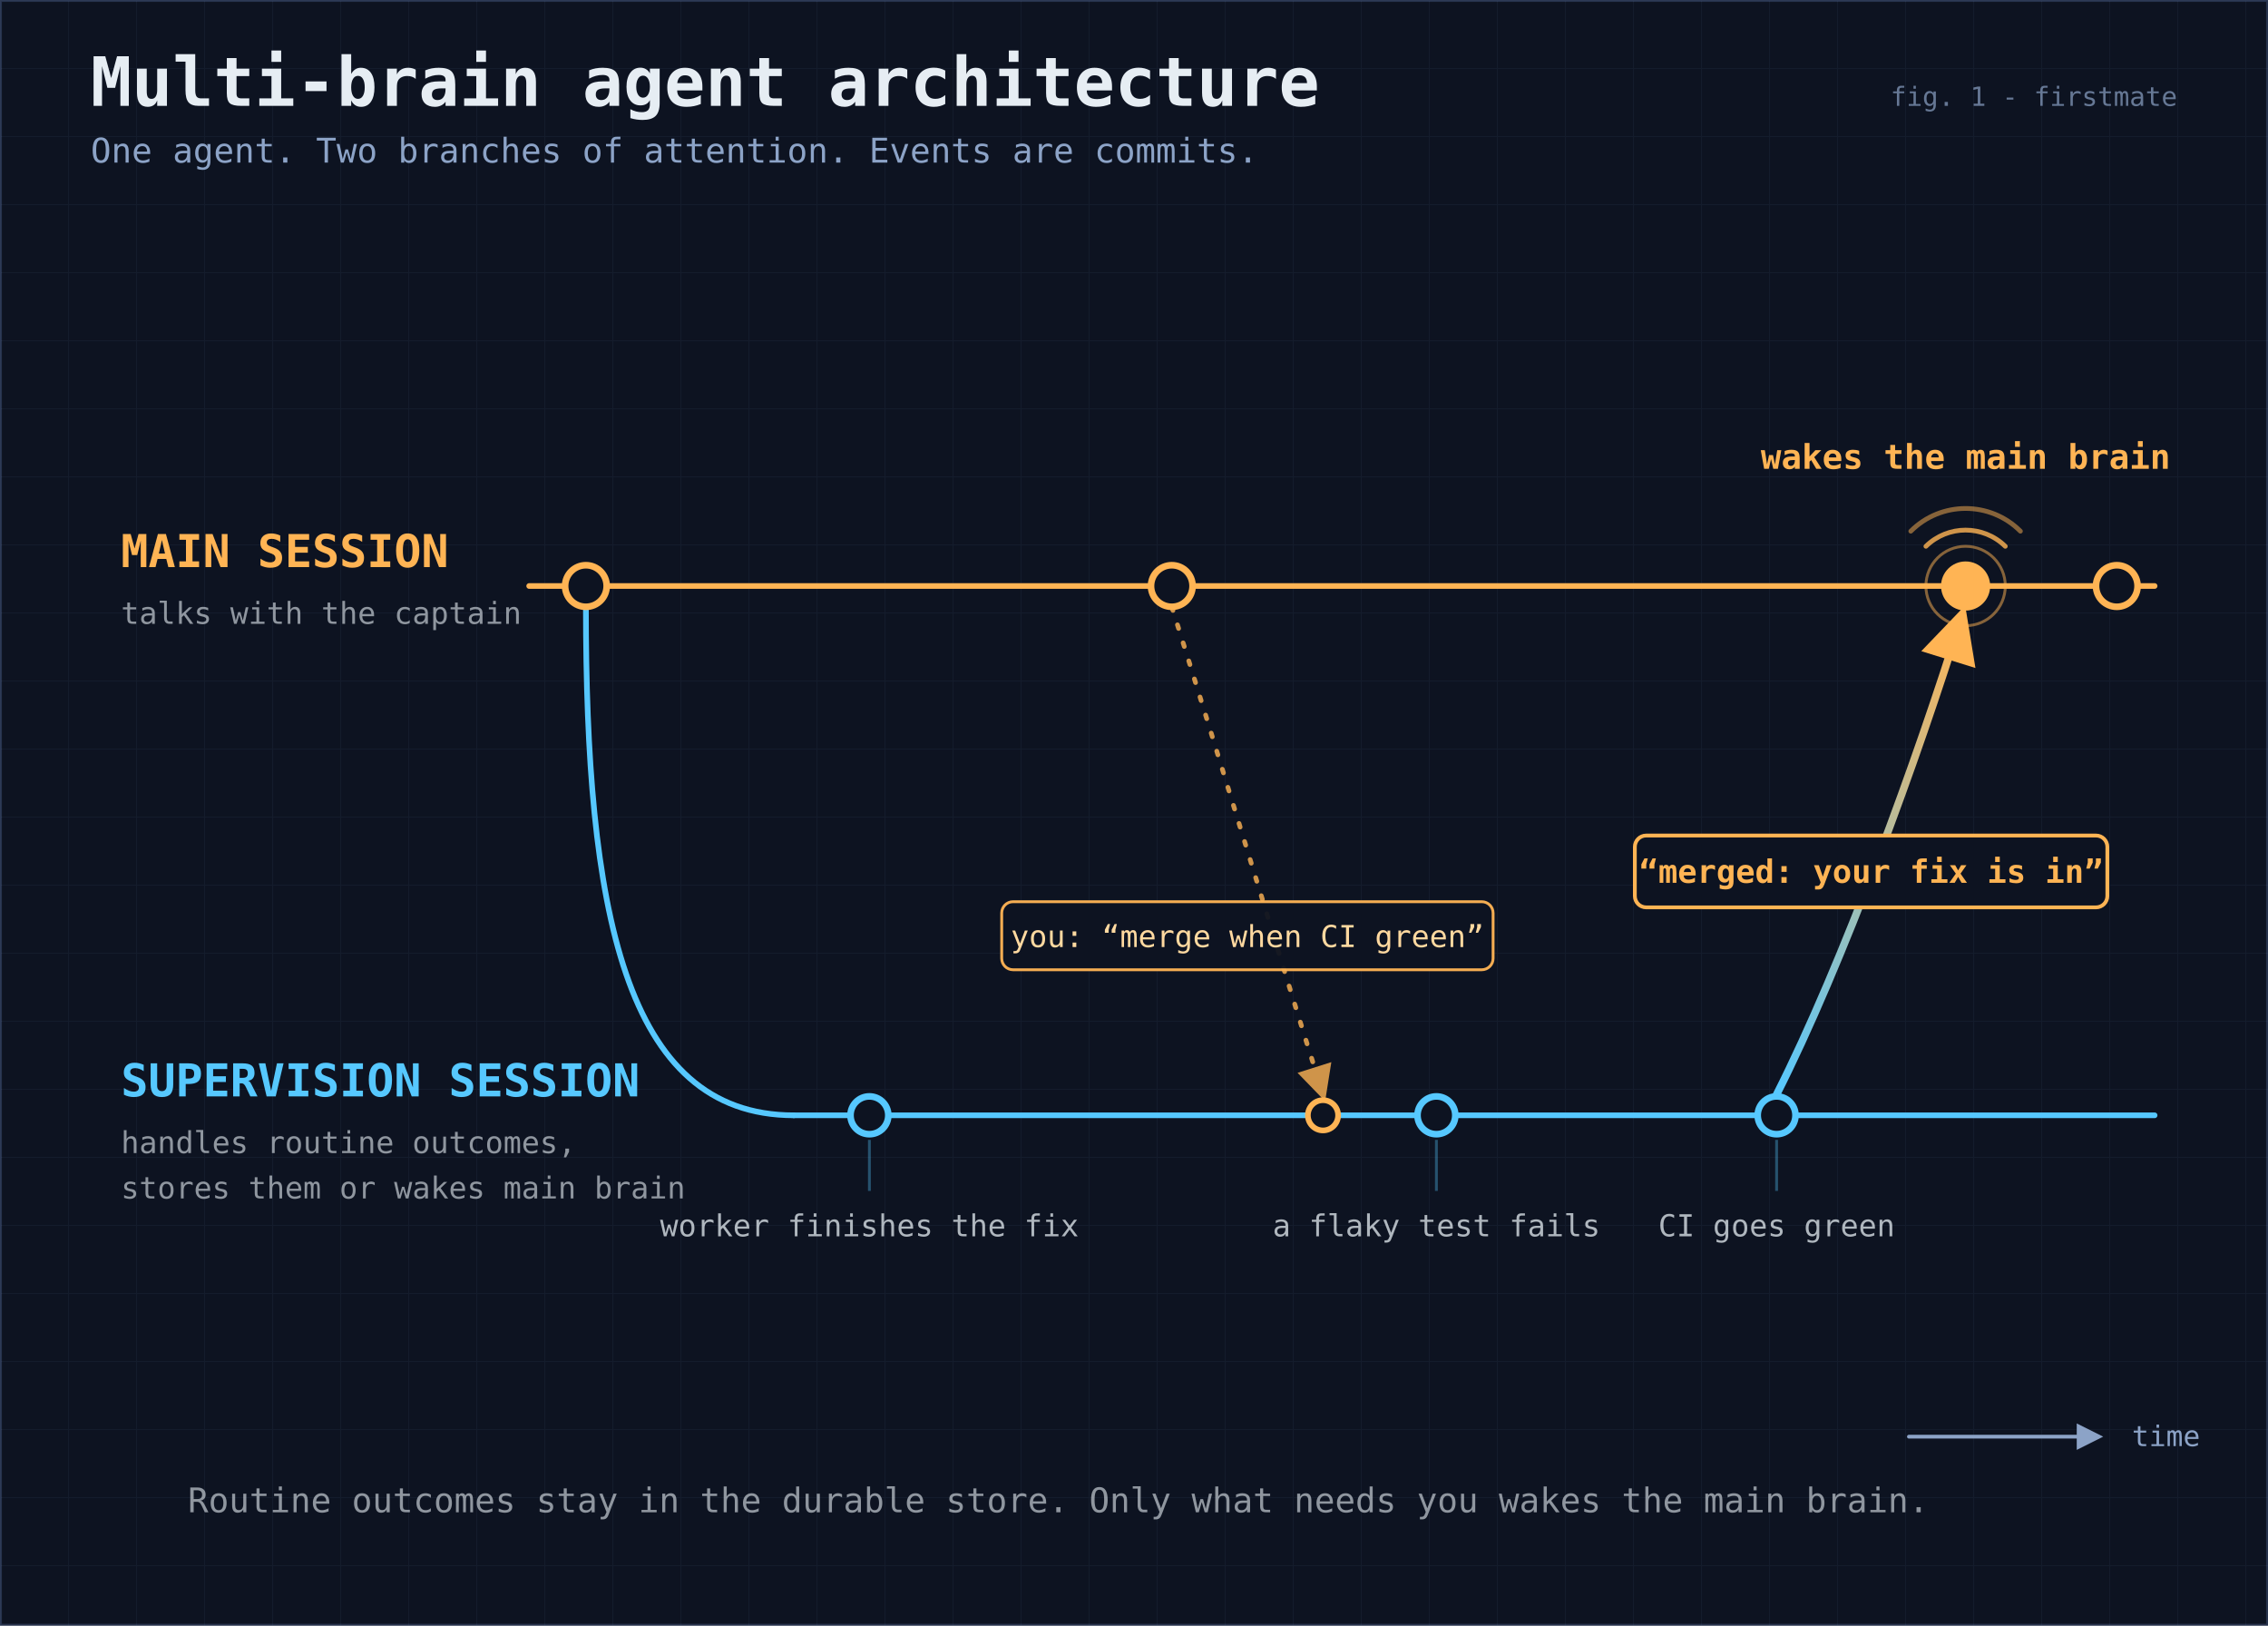
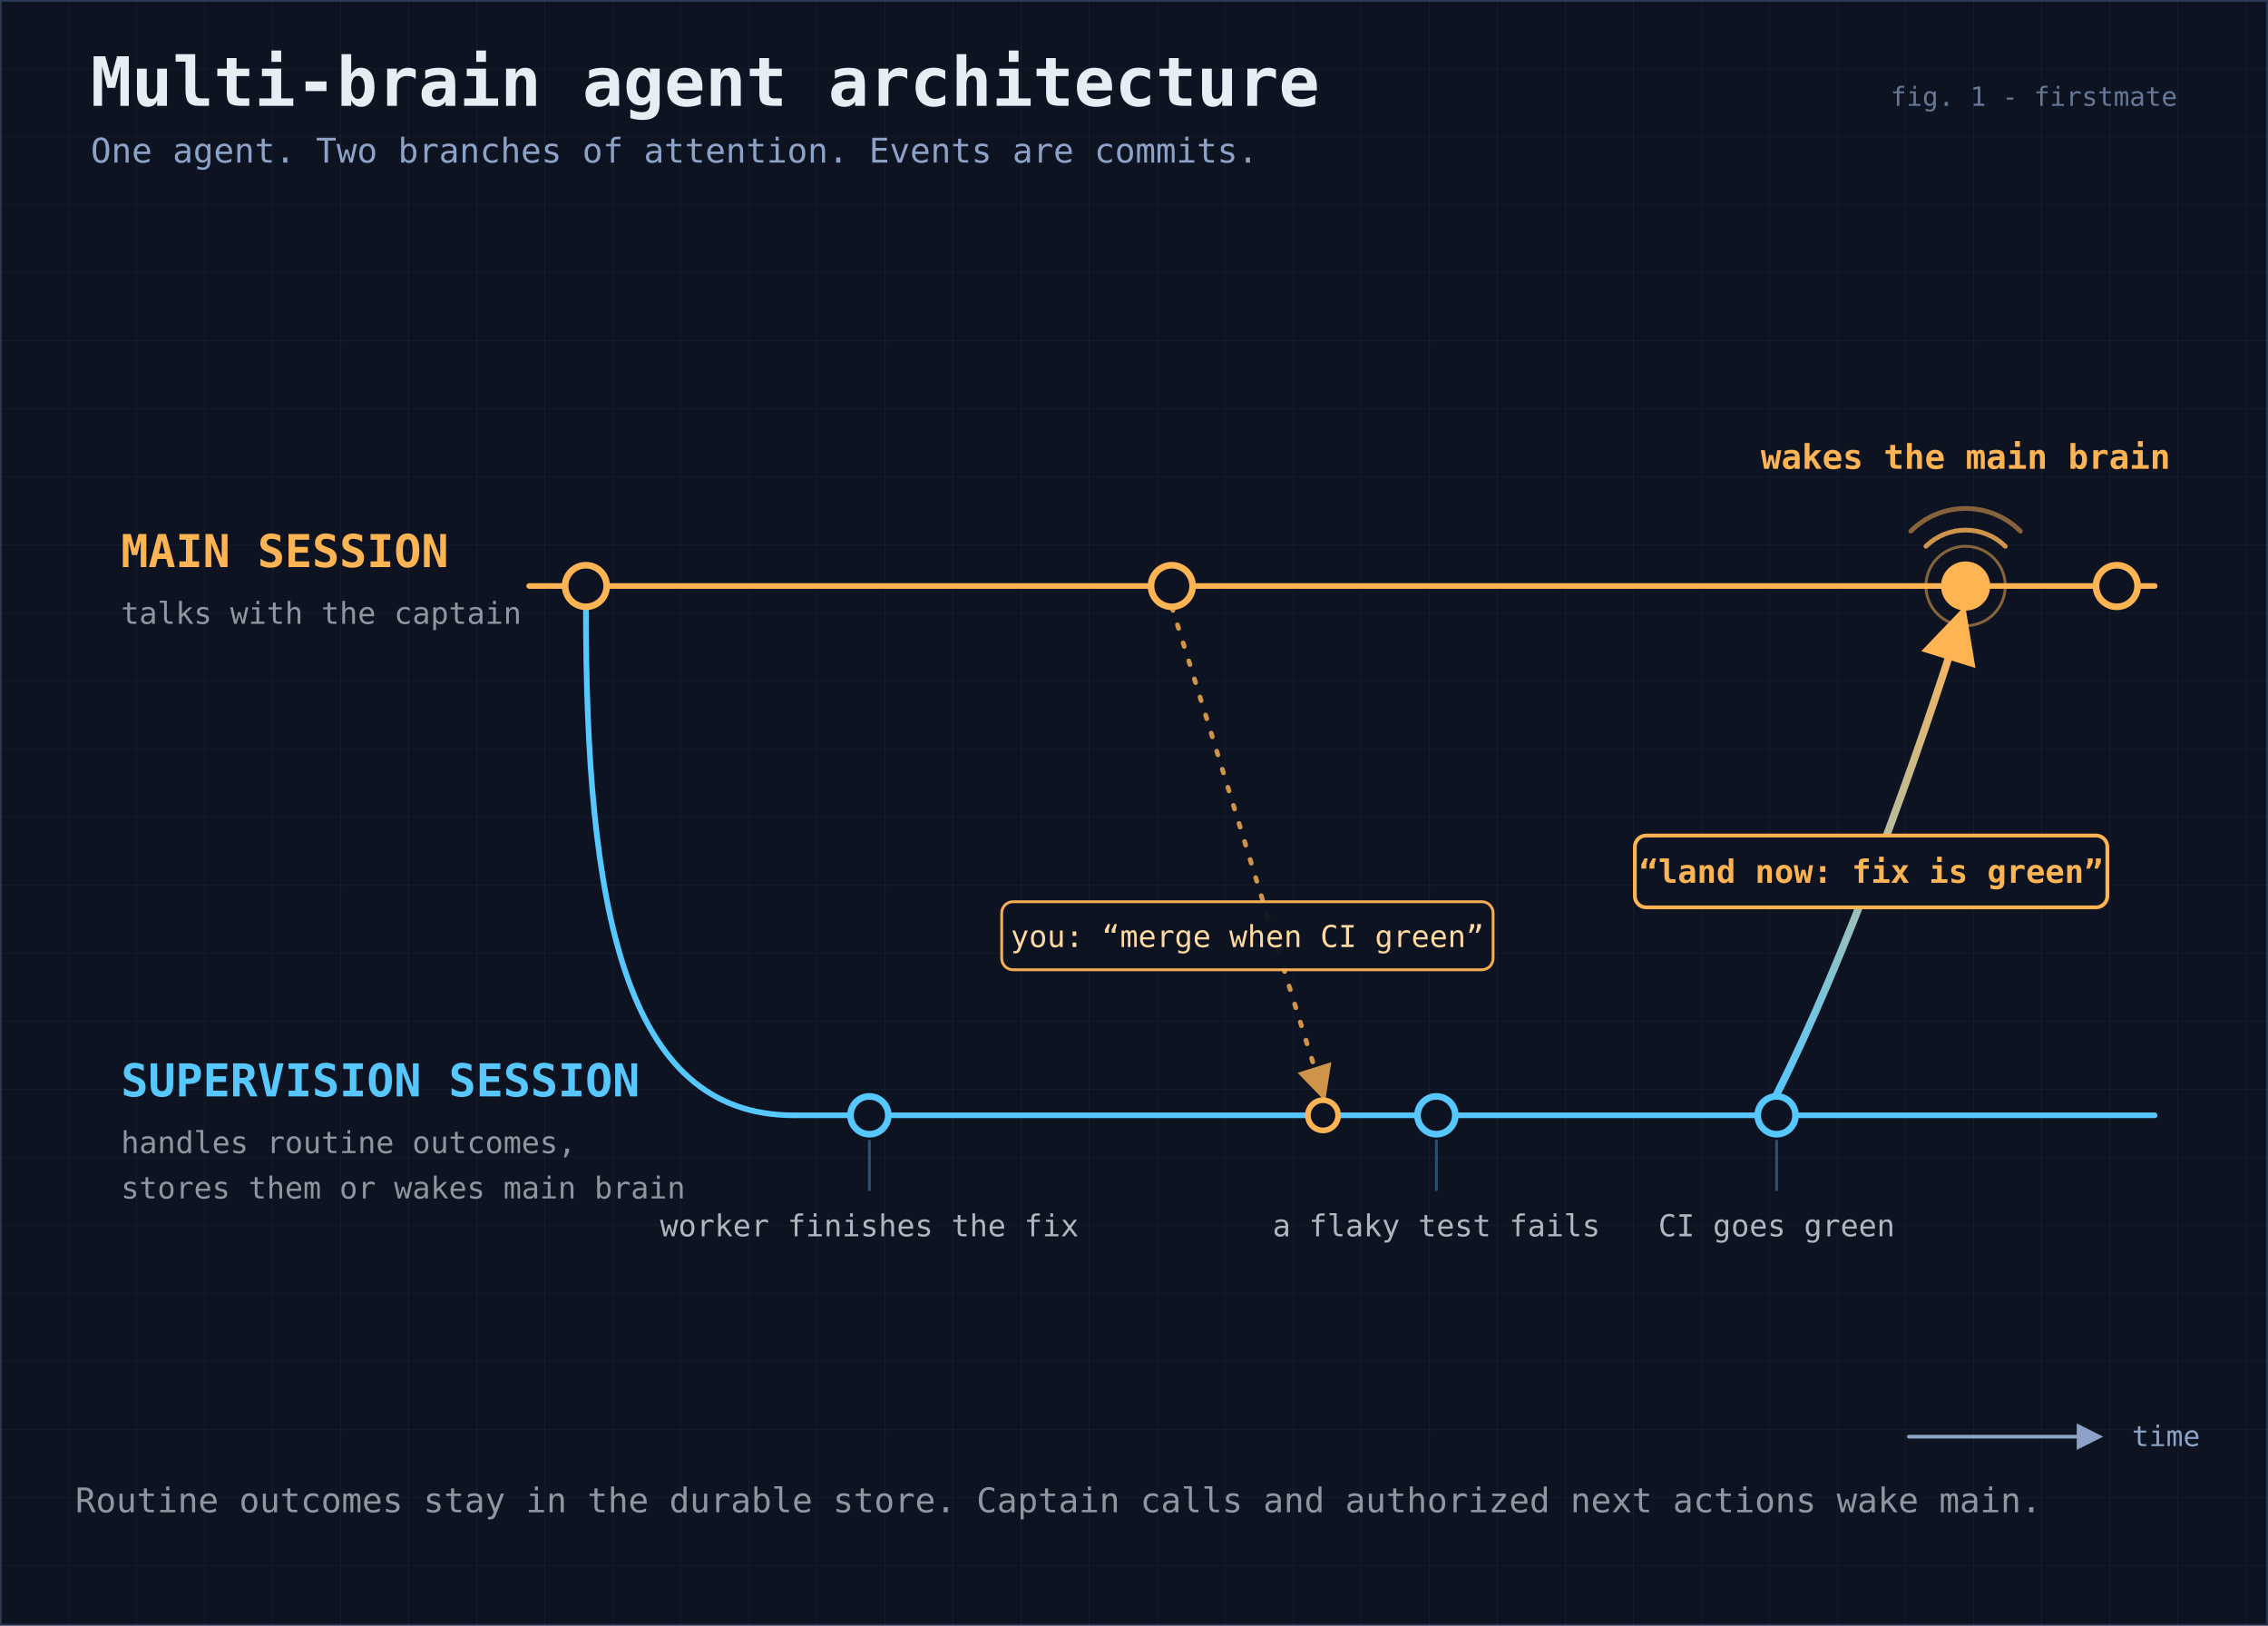
<svg xmlns="http://www.w3.org/2000/svg" viewBox="0 0 1200 860" width="1200" height="860" role="img" aria-labelledby="poster-title poster-desc">
  <defs>
    <pattern id="poster-grid" width="36" height="36" patternUnits="userSpaceOnUse">
      <path d="M 36 0 L 0 0 0 36" fill="none" stroke="#8CAAE6" stroke-opacity="0.06" stroke-width="1" />
    </pattern>
  </defs>
  <rect width="1200" height="860" fill="#0D1321" />
  <rect width="1200" height="860" fill="url(#poster-grid)" />
  <rect x="0.5" y="0.5" width="1199" height="859" fill="none" stroke="#94B4FF" stroke-opacity="0.20" stroke-width="1" />
  <g font-family="ui-monospace, SFMono-Regular, Menlo, Consolas, monospace">
    <text x="48" y="56" fill="#E6EDF3" font-size="36" font-weight="700">Multi-brain agent architecture</text>
    <text x="48" y="86" fill="#8CA3C7" font-size="18">One agent. Two branches of attention. Events are commits.</text>
    <text x="1152" y="56" text-anchor="end" fill="#8CA3C7" fill-opacity="0.7" font-size="14">fig. 1 - firstmate</text>
  </g>
  <g transform="translate(0 100)" font-family="ui-monospace, SFMono-Regular, Menlo, Consolas, monospace">
    <defs>
      <marker id="ah-cyan" viewBox="0 0 10 10" refX="8" refY="5" markerWidth="7.5" markerHeight="7.5" orient="auto-start-reverse">
        <path d="M 0 0 L 10 5 L 0 10 z" fill="#56C8FF" />
      </marker>
      <marker id="ah-amber" viewBox="0 0 10 10" refX="8" refY="5" markerWidth="7.5" markerHeight="7.5" orient="auto-start-reverse">
        <path d="M 0 0 L 10 5 L 0 10 z" fill="#FFB454" />
      </marker>
      <marker id="ah-time" viewBox="0 0 10 10" refX="8" refY="5" markerWidth="7" markerHeight="7" orient="auto-start-reverse">
        <path d="M 0 0 L 10 5 L 0 10 z" fill="#8CA3C7" />
      </marker>
      <linearGradient id="merge-up" x1="0" y1="1" x2="1" y2="0">
        <stop offset="0" stop-color="#56C8FF" />
        <stop offset="1" stop-color="#FFB454" />
      </linearGradient>
    </defs>
    <line x1="280" y1="210" x2="1140" y2="210" stroke="#FFB454" stroke-width="3" stroke-linecap="round" />
    <path d="M 310 221 C 310 380, 330 490, 420 490" fill="none" stroke="#56C8FF" stroke-width="3" stroke-linecap="round" />
    <line x1="420" y1="490" x2="1140" y2="490" stroke="#56C8FF" stroke-width="3" stroke-linecap="round" />
    <text x="64" y="200" fill="#FFB454" font-size="24" font-weight="700">MAIN SESSION</text>
    <text x="64" y="230" fill="#E6EDF3" opacity="0.6" font-size="16">talks with the captain</text>
    <text x="64" y="480" fill="#56C8FF" font-size="24" font-weight="700">SUPERVISION SESSION</text>
    <text x="64" y="510" fill="#E6EDF3" opacity="0.6" font-size="16">handles routine outcomes,</text>
    <text x="64" y="534" fill="#E6EDF3" opacity="0.6" font-size="16">stores them or wakes main brain</text>
    <path id="arc-cherry" d="M 620 221 C 645 300, 675 400, 700 479" fill="none" stroke="#FFB454" stroke-width="2.5" stroke-dasharray="2 8" stroke-linecap="round" opacity="0.8" marker-end="url(#ah-amber)" />
    <path id="arc-wake" d="M 940 479 C 975 410, 1015 300, 1038 226" fill="none" stroke="url(#merge-up)" stroke-width="4" stroke-linecap="round" marker-end="url(#ah-amber)" />
    <g id="chip-cherry">
      <rect x="530" y="377" width="260" height="36" rx="6" fill="#0D1321" stroke="#FFB454" stroke-width="1.5" opacity="0.95" />
      <text x="660" y="401" text-anchor="middle" fill="#FFD9A0" font-size="16">you: “merge when CI green”</text>
    </g>
    <g id="chip-wake">
      <rect x="865" y="342" width="250" height="38" rx="6" fill="#0D1321" stroke="#FFB454" stroke-width="2" />
-       <text x="990" y="367" text-anchor="middle" fill="#FFB454" font-size="17" font-weight="600">“merged: your fix is in”</text>
+       <text x="990" y="367" text-anchor="middle" fill="#FFB454" font-size="17" font-weight="600">“land now: fix is green”</text>
    </g>
    <g id="main-commits">
      <circle cx="310" cy="210" r="11" fill="#0D1321" stroke="#FFB454" stroke-width="3.5" />
      <circle cx="620" cy="210" r="11" fill="#0D1321" stroke="#FFB454" stroke-width="3.5" />
      <circle cx="1120" cy="210" r="11" fill="#0D1321" stroke="#FFB454" stroke-width="3.5" />
    </g>
    <g id="merge-commit">
      <circle cx="1040" cy="210" r="13" fill="#FFB454" />
      <circle cx="1040" cy="210" r="21" fill="none" stroke="#FFB454" stroke-width="1.5" opacity="0.5" />
      <path d="M 1019 189 A 30 30 0 0 1 1061 189" fill="none" stroke="#FFB454" stroke-width="2.5" stroke-linecap="round" opacity="0.8" />
      <path d="M 1011 181 A 41 41 0 0 1 1069 181" fill="none" stroke="#FFB454" stroke-width="2.5" stroke-linecap="round" opacity="0.5" />
    </g>
    <text x="1040" y="148" text-anchor="middle" fill="#FFB454" font-size="18" font-weight="700">wakes the main brain</text>
    <g id="branch-commits">
      <circle cx="460" cy="490" r="10" fill="#0D1321" stroke="#56C8FF" stroke-width="3.5" />
      <circle cx="760" cy="490" r="10" fill="#0D1321" stroke="#56C8FF" stroke-width="3.5" />
      <circle cx="940" cy="490" r="10" fill="#0D1321" stroke="#56C8FF" stroke-width="3.5" />
    </g>
    <circle cx="700" cy="490" r="8" fill="#0D1321" stroke="#FFB454" stroke-width="3" />
    <line x1="460" y1="503" x2="460" y2="530" stroke="#56C8FF" stroke-width="1.5" opacity="0.35" />
    <text x="460" y="554" text-anchor="middle" fill="#E6EDF3" opacity="0.75" font-size="16">worker finishes the fix</text>
    <line x1="760" y1="503" x2="760" y2="530" stroke="#56C8FF" stroke-width="1.5" opacity="0.35" />
    <text x="760" y="554" text-anchor="middle" fill="#E6EDF3" opacity="0.75" font-size="16">a flaky test fails</text>
    <line x1="940" y1="503" x2="940" y2="530" stroke="#56C8FF" stroke-width="1.5" opacity="0.35" />
    <text x="940" y="554" text-anchor="middle" fill="#E6EDF3" opacity="0.75" font-size="16">CI goes green</text>
    <line x1="1010" y1="660" x2="1110" y2="660" stroke="#8CA3C7" stroke-width="2" stroke-linecap="round" marker-end="url(#ah-time)" />
    <text x="1128" y="665" fill="#8CA3C7" font-size="15">time</text>
-     <text x="560" y="700" text-anchor="middle" fill="#E6EDF3" opacity="0.6" font-size="18">Routine outcomes stay in the durable store. Only what needs you wakes the main brain.</text>
+     <text x="560" y="700" text-anchor="middle" fill="#E6EDF3" opacity="0.6" font-size="18">Routine outcomes stay in the durable store. Captain calls and authorized next actions wake main.</text>
  </g>
</svg>
